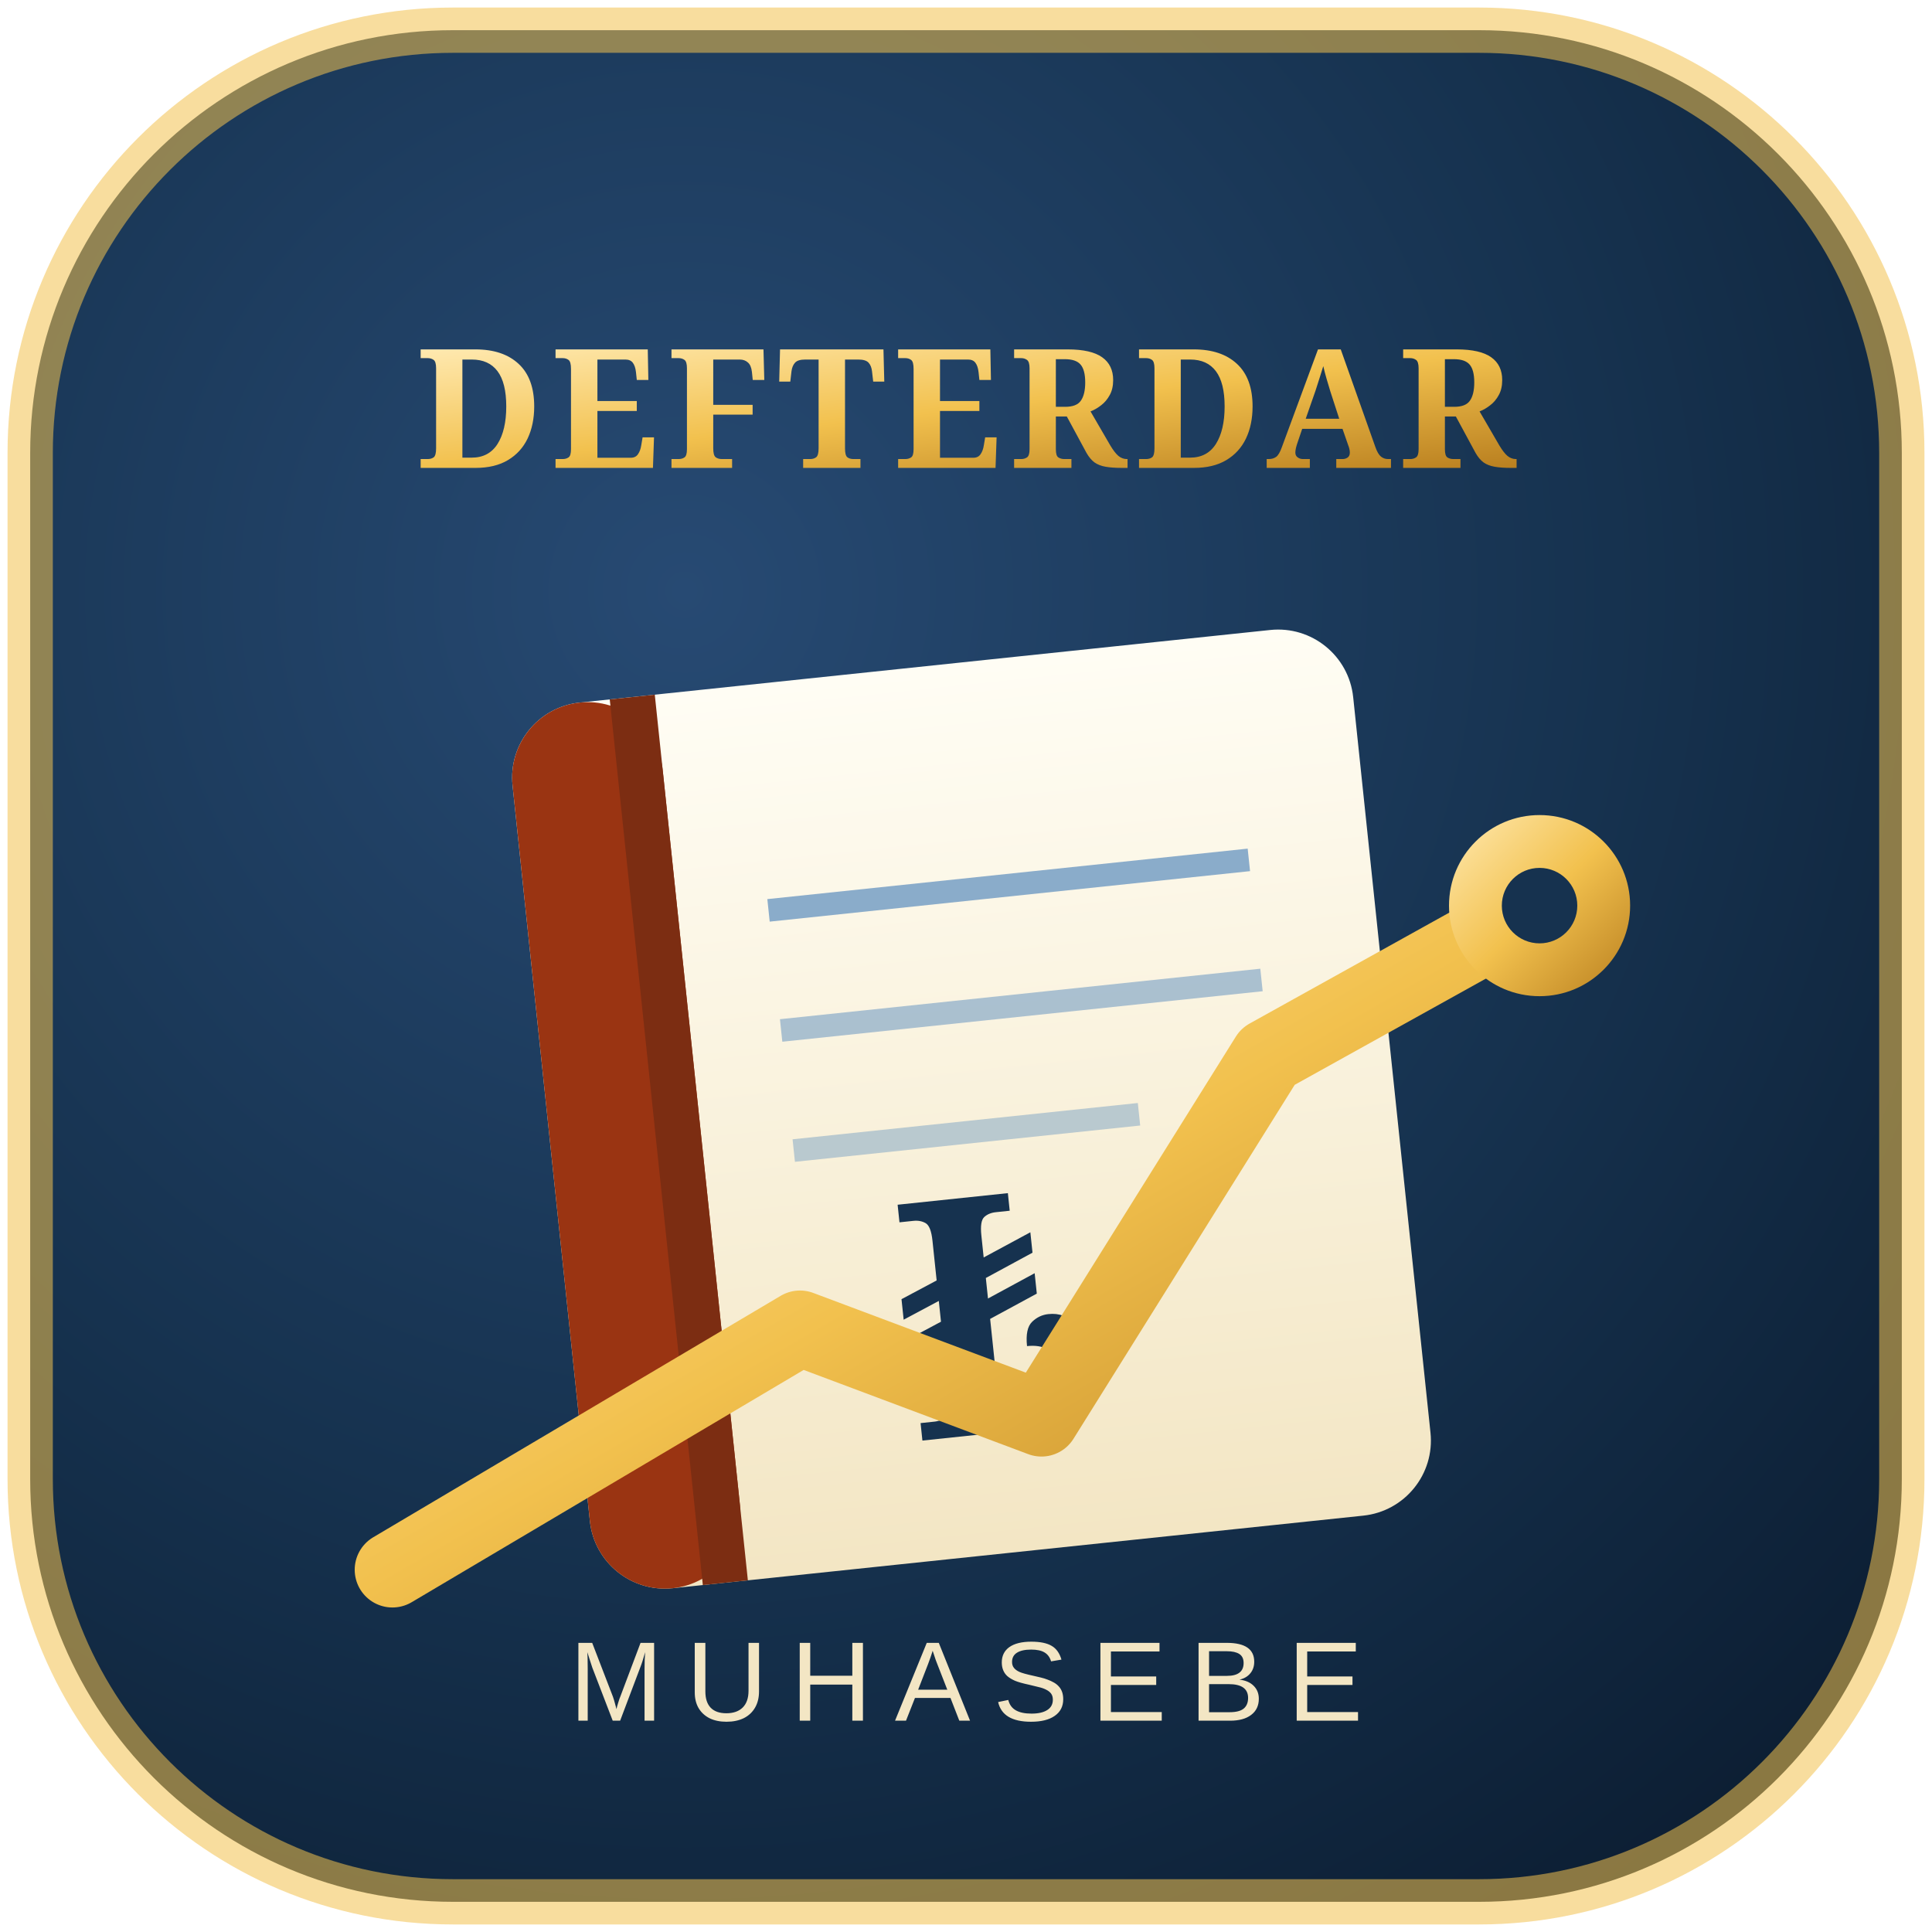
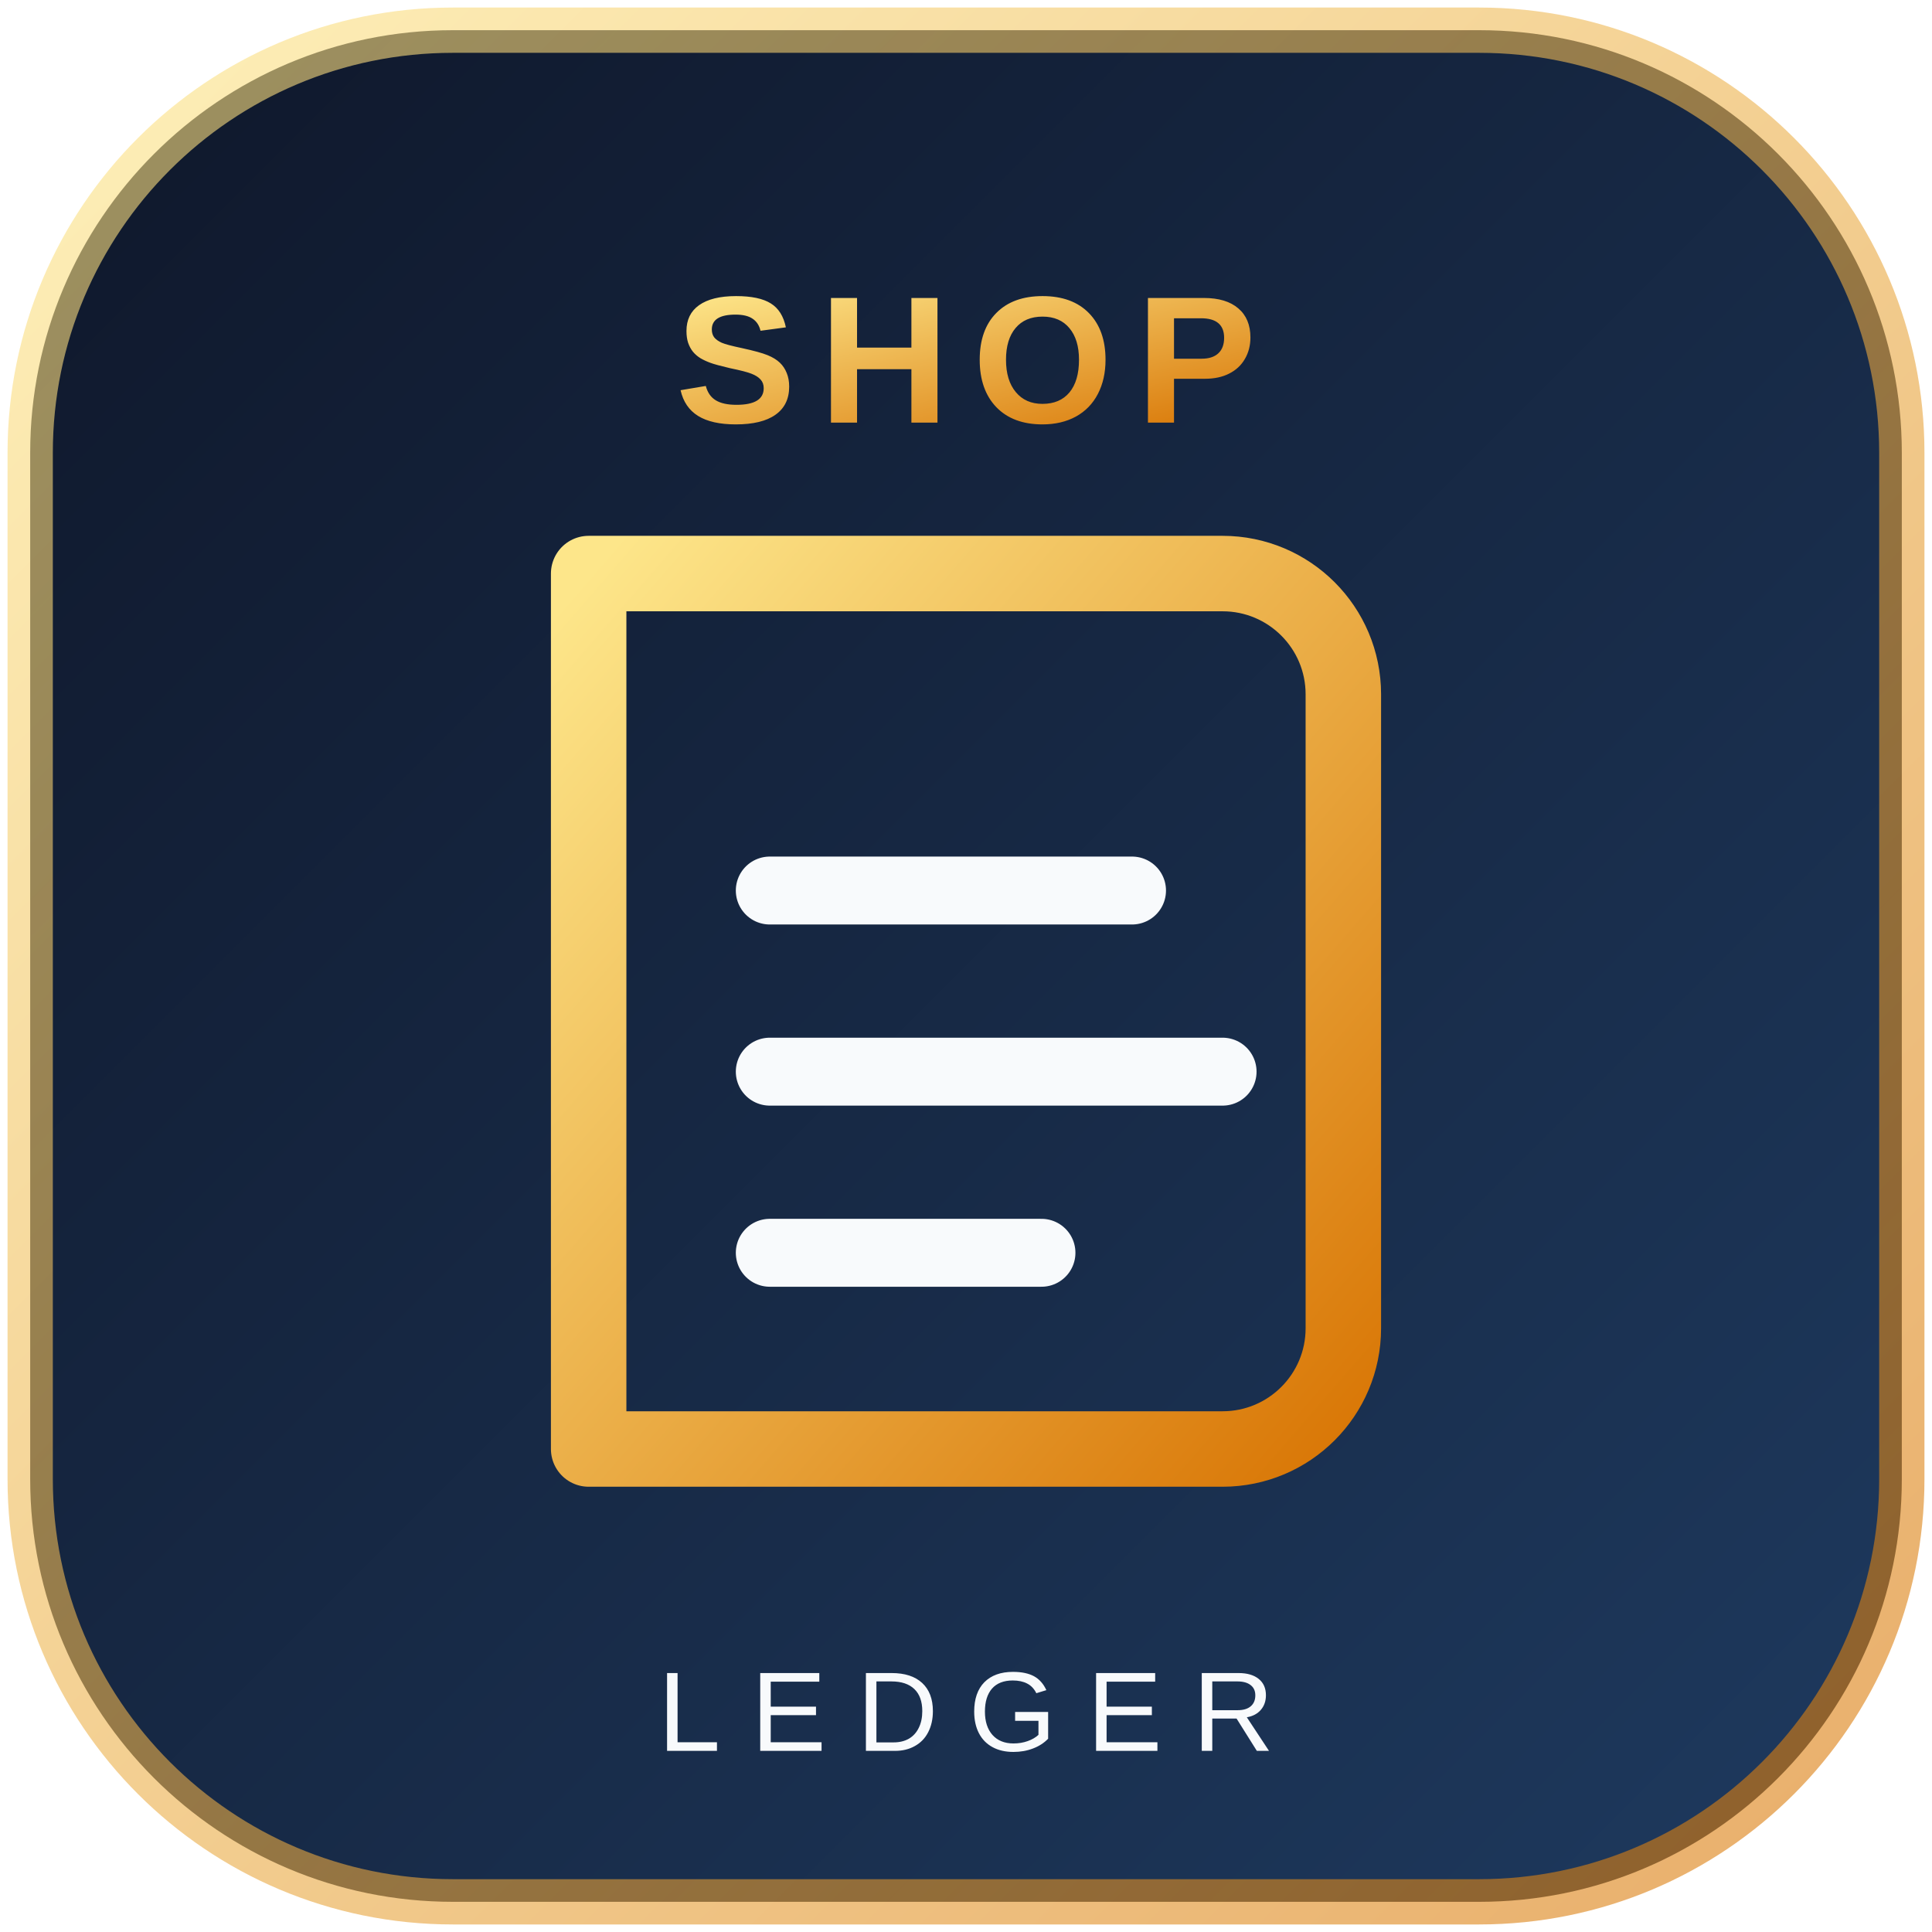
<svg xmlns="http://www.w3.org/2000/svg" viewBox="0 0 256 256">
  <defs>
-     <radialGradient id="zemin" cx="35%" cy="30%" r="90%">
-       <stop offset="0%" stop-color="#274a73" />
-       <stop offset="55%" stop-color="#16324f" />
-       <stop offset="100%" stop-color="#0b1c30" />
-     </radialGradient>
-     <linearGradient id="altin" x1="0" y1="0" x2="1" y2="1">
-       <stop offset="0%" stop-color="#ffe9b0" />
-       <stop offset="50%" stop-color="#f2c14e" />
-       <stop offset="100%" stop-color="#b97f1f" />
+     <linearGradient id="g-bg" x1="0" y1="0" x2="1" y2="1">
+       <stop offset="0%" stop-color="#0f172a" />
+       <stop offset="100%" stop-color="#1e3a5f" />
    </linearGradient>
-     <linearGradient id="sayfa" x1="0" y1="0" x2="0" y2="1">
-       <stop offset="0%" stop-color="#fffdf4" />
-       <stop offset="100%" stop-color="#f3e6c4" />
+     <linearGradient id="g-gold" x1="0" y1="0" x2="1" y2="1">
+       <stop offset="0%" stop-color="#fde68a" />
+       <stop offset="100%" stop-color="#d97706" />
    </linearGradient>
  </defs>
-   <rect x="4" y="4" width="248" height="248" rx="56" fill="url(#zemin)" />
-   <rect x="4" y="4" width="248" height="248" rx="56" fill="none" stroke="#f2c14e" stroke-opacity="0.55" stroke-width="6" />
-   <g transform="rotate(-6 128 140)">
-     <rect x="72" y="88" width="112" height="118" rx="10" fill="url(#sayfa)" />
-     <rect x="72" y="88" width="20" height="118" rx="10" fill="#9a3412" />
-     <rect x="86" y="88" width="6" height="118" fill="#7c2d12" />
-     <line x1="104" y1="118" x2="168" y2="118" stroke="#5a8cbe" stroke-width="3" opacity="0.7" />
-     <line x1="104" y1="134" x2="168" y2="134" stroke="#5a8cbe" stroke-width="3" opacity="0.5" />
-     <line x1="104" y1="150" x2="150" y2="150" stroke="#5a8cbe" stroke-width="3" opacity="0.4" />
-     <text x="128" y="190" text-anchor="middle" font-family="Georgia, serif" font-size="44" font-weight="bold" fill="#16324f">₺</text>
+   <rect x="4" y="4" width="248" height="248" rx="56" fill="url(#g-bg)" />
+   <rect x="4" y="4" width="248" height="248" rx="56" fill="none" stroke="url(#g-gold)" stroke-opacity="0.6" stroke-width="6" />
+   <g fill="none" stroke="url(#g-gold)" stroke-width="10" stroke-linecap="round" stroke-linejoin="round">
+     <path d="M78 76 h84 a16 16 0 0 1 16 16 v84 a16 16 0 0 1 -16 16 h-84 z" />
+     <line x1="78" y1="76" x2="78" y2="192" />
  </g>
-   <polyline points="52,208 106,176 138,188 168,140 204,120" fill="none" stroke="url(#altin)" stroke-width="10" stroke-linecap="round" stroke-linejoin="round" />
-   <circle cx="204" cy="120" r="12" fill="url(#altin)" />
-   <circle cx="204" cy="120" r="5" fill="#16324f" />
-   <text x="128" y="62" text-anchor="middle" font-family="Georgia, serif" font-size="22" font-weight="bold" fill="url(#altin)" letter-spacing="1">DEFTERDAR</text>
-   <text x="128" y="228" text-anchor="middle" font-family="Arial, sans-serif" font-size="15" fill="#f3e6c4" letter-spacing="3">MUHASEBE</text>
+   <g stroke="#f8fafc" stroke-width="9" stroke-linecap="round">
+     <line x1="102" y1="118" x2="150" y2="118" />
+     <line x1="102" y1="142" x2="162" y2="142" />
+     <line x1="102" y1="166" x2="138" y2="166" />
+   </g>
+   <text x="128" y="56" text-anchor="middle" font-family="Arial, sans-serif" font-size="24" font-weight="bold" fill="url(#g-gold)" letter-spacing="3">SHOP</text>
+   <text x="128" y="232" text-anchor="middle" font-family="Arial, sans-serif" font-size="15" fill="#f8fafc" letter-spacing="4">LEDGER</text>
</svg>
